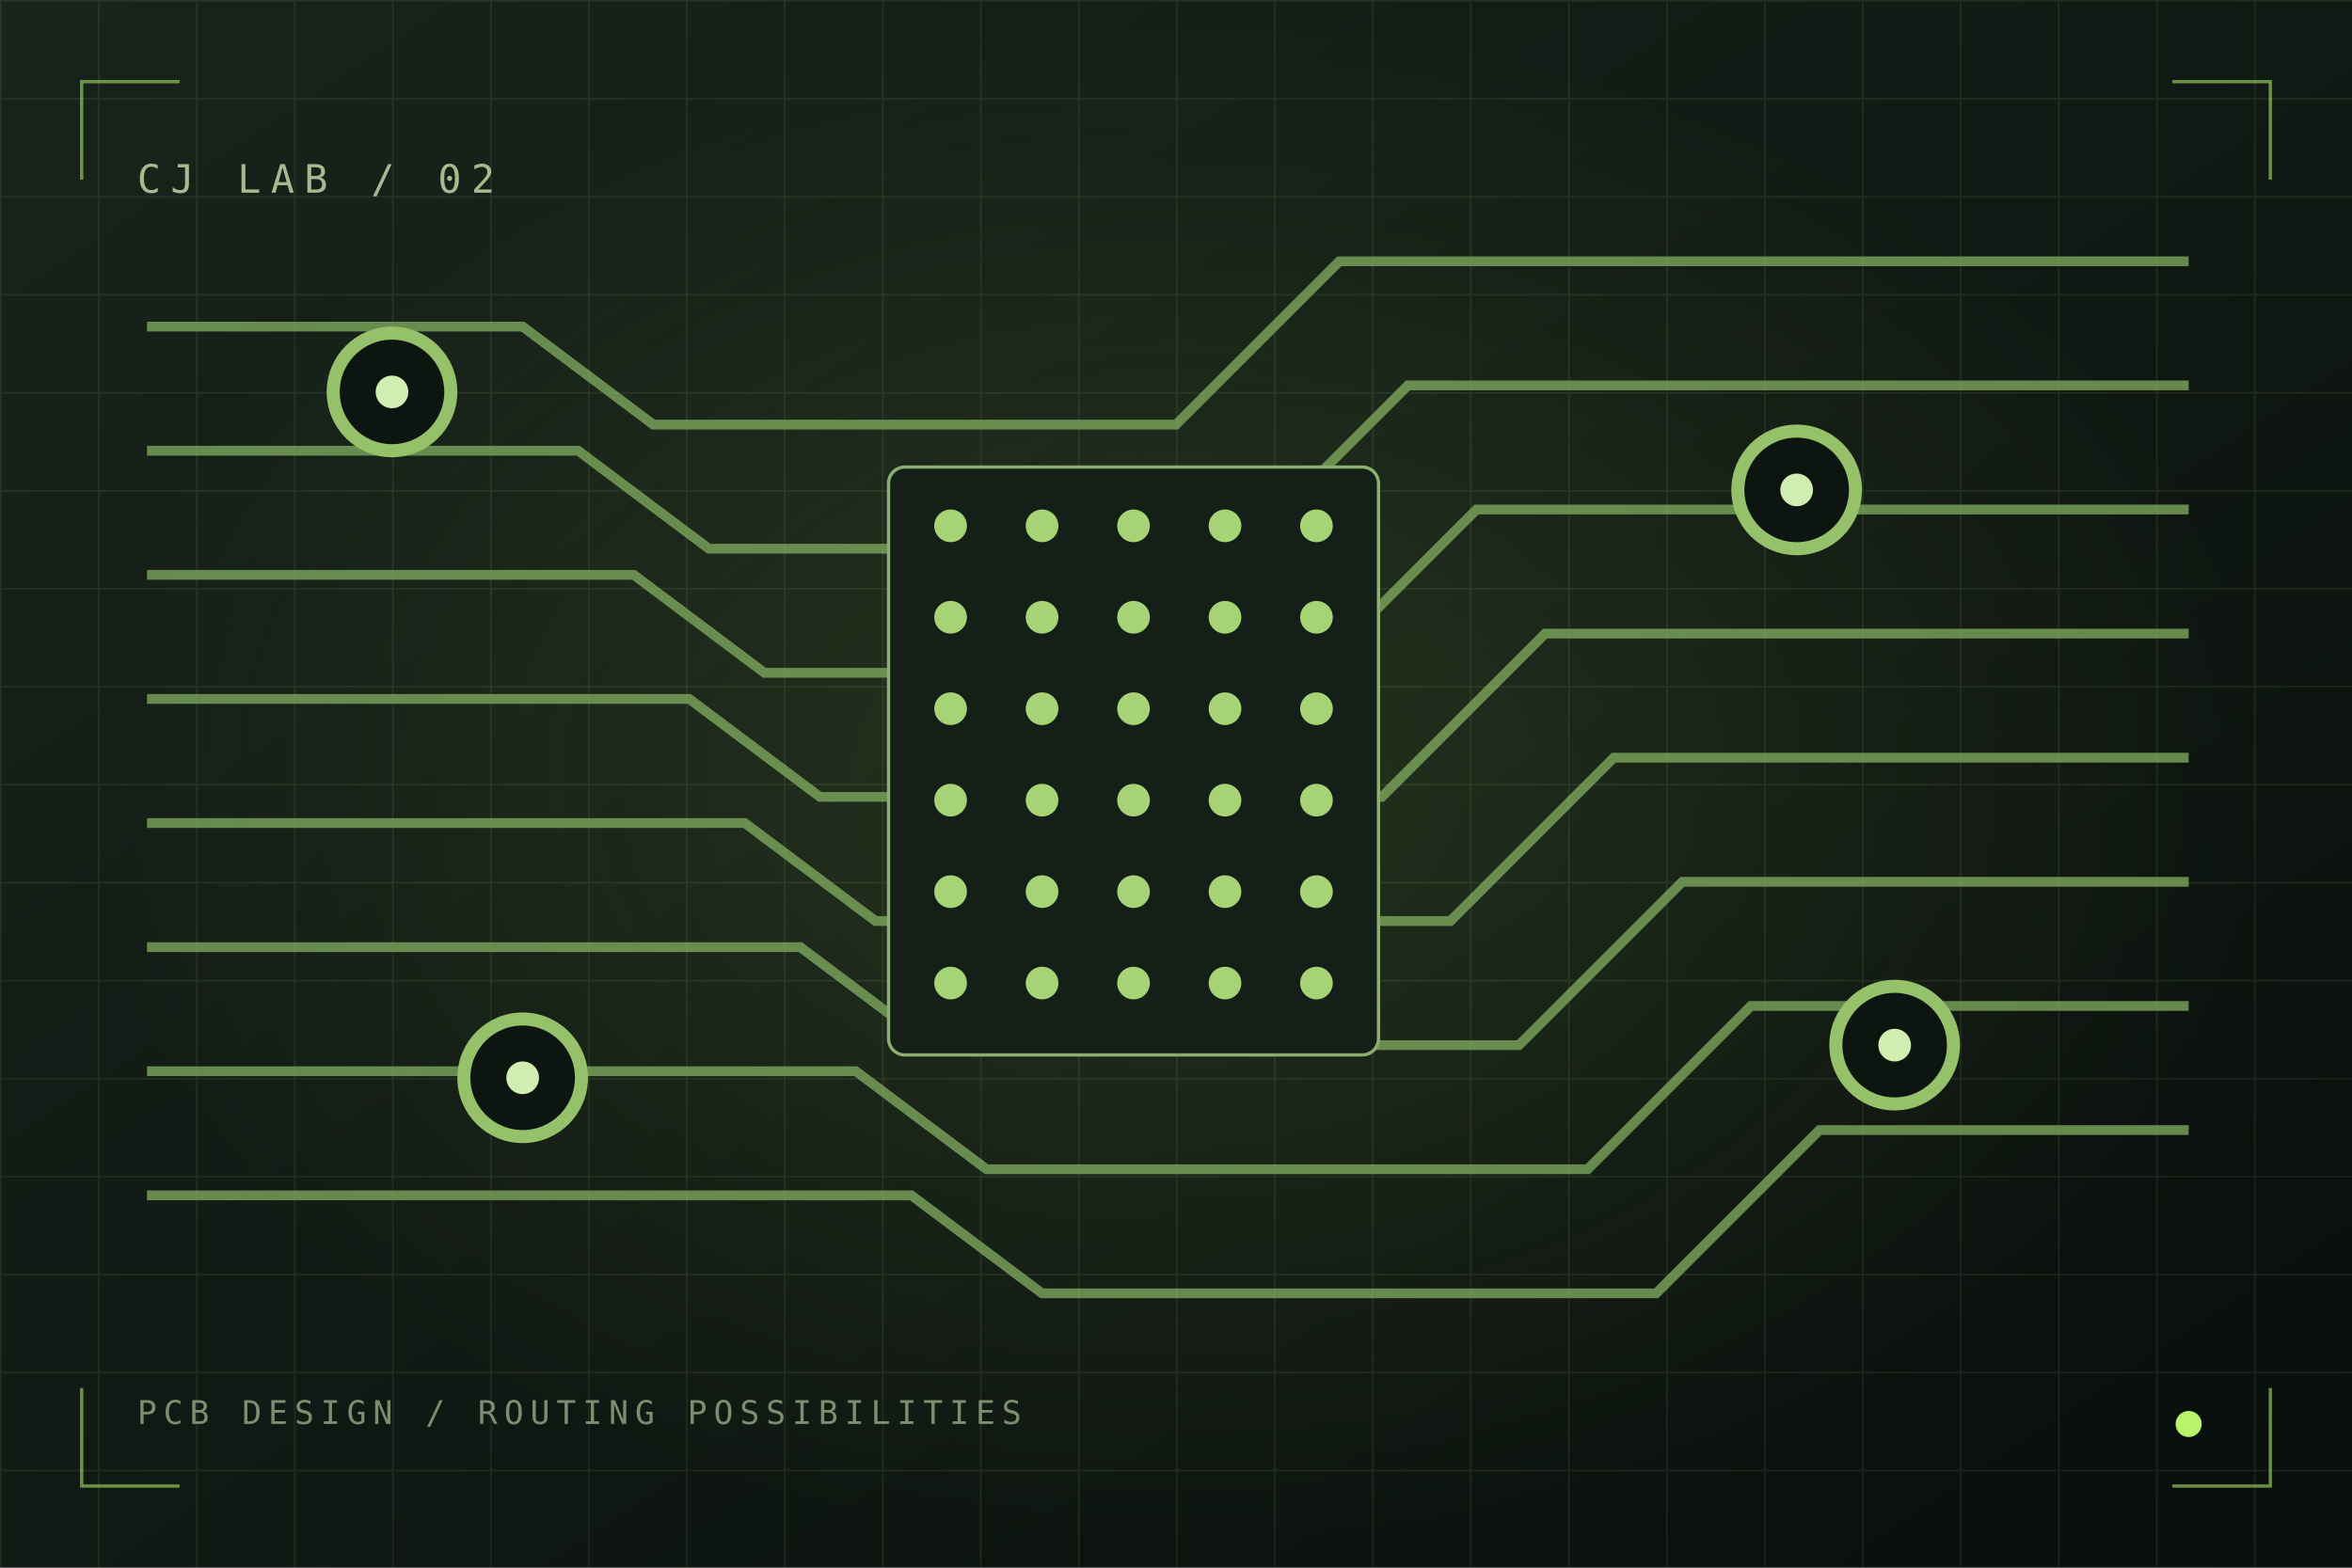
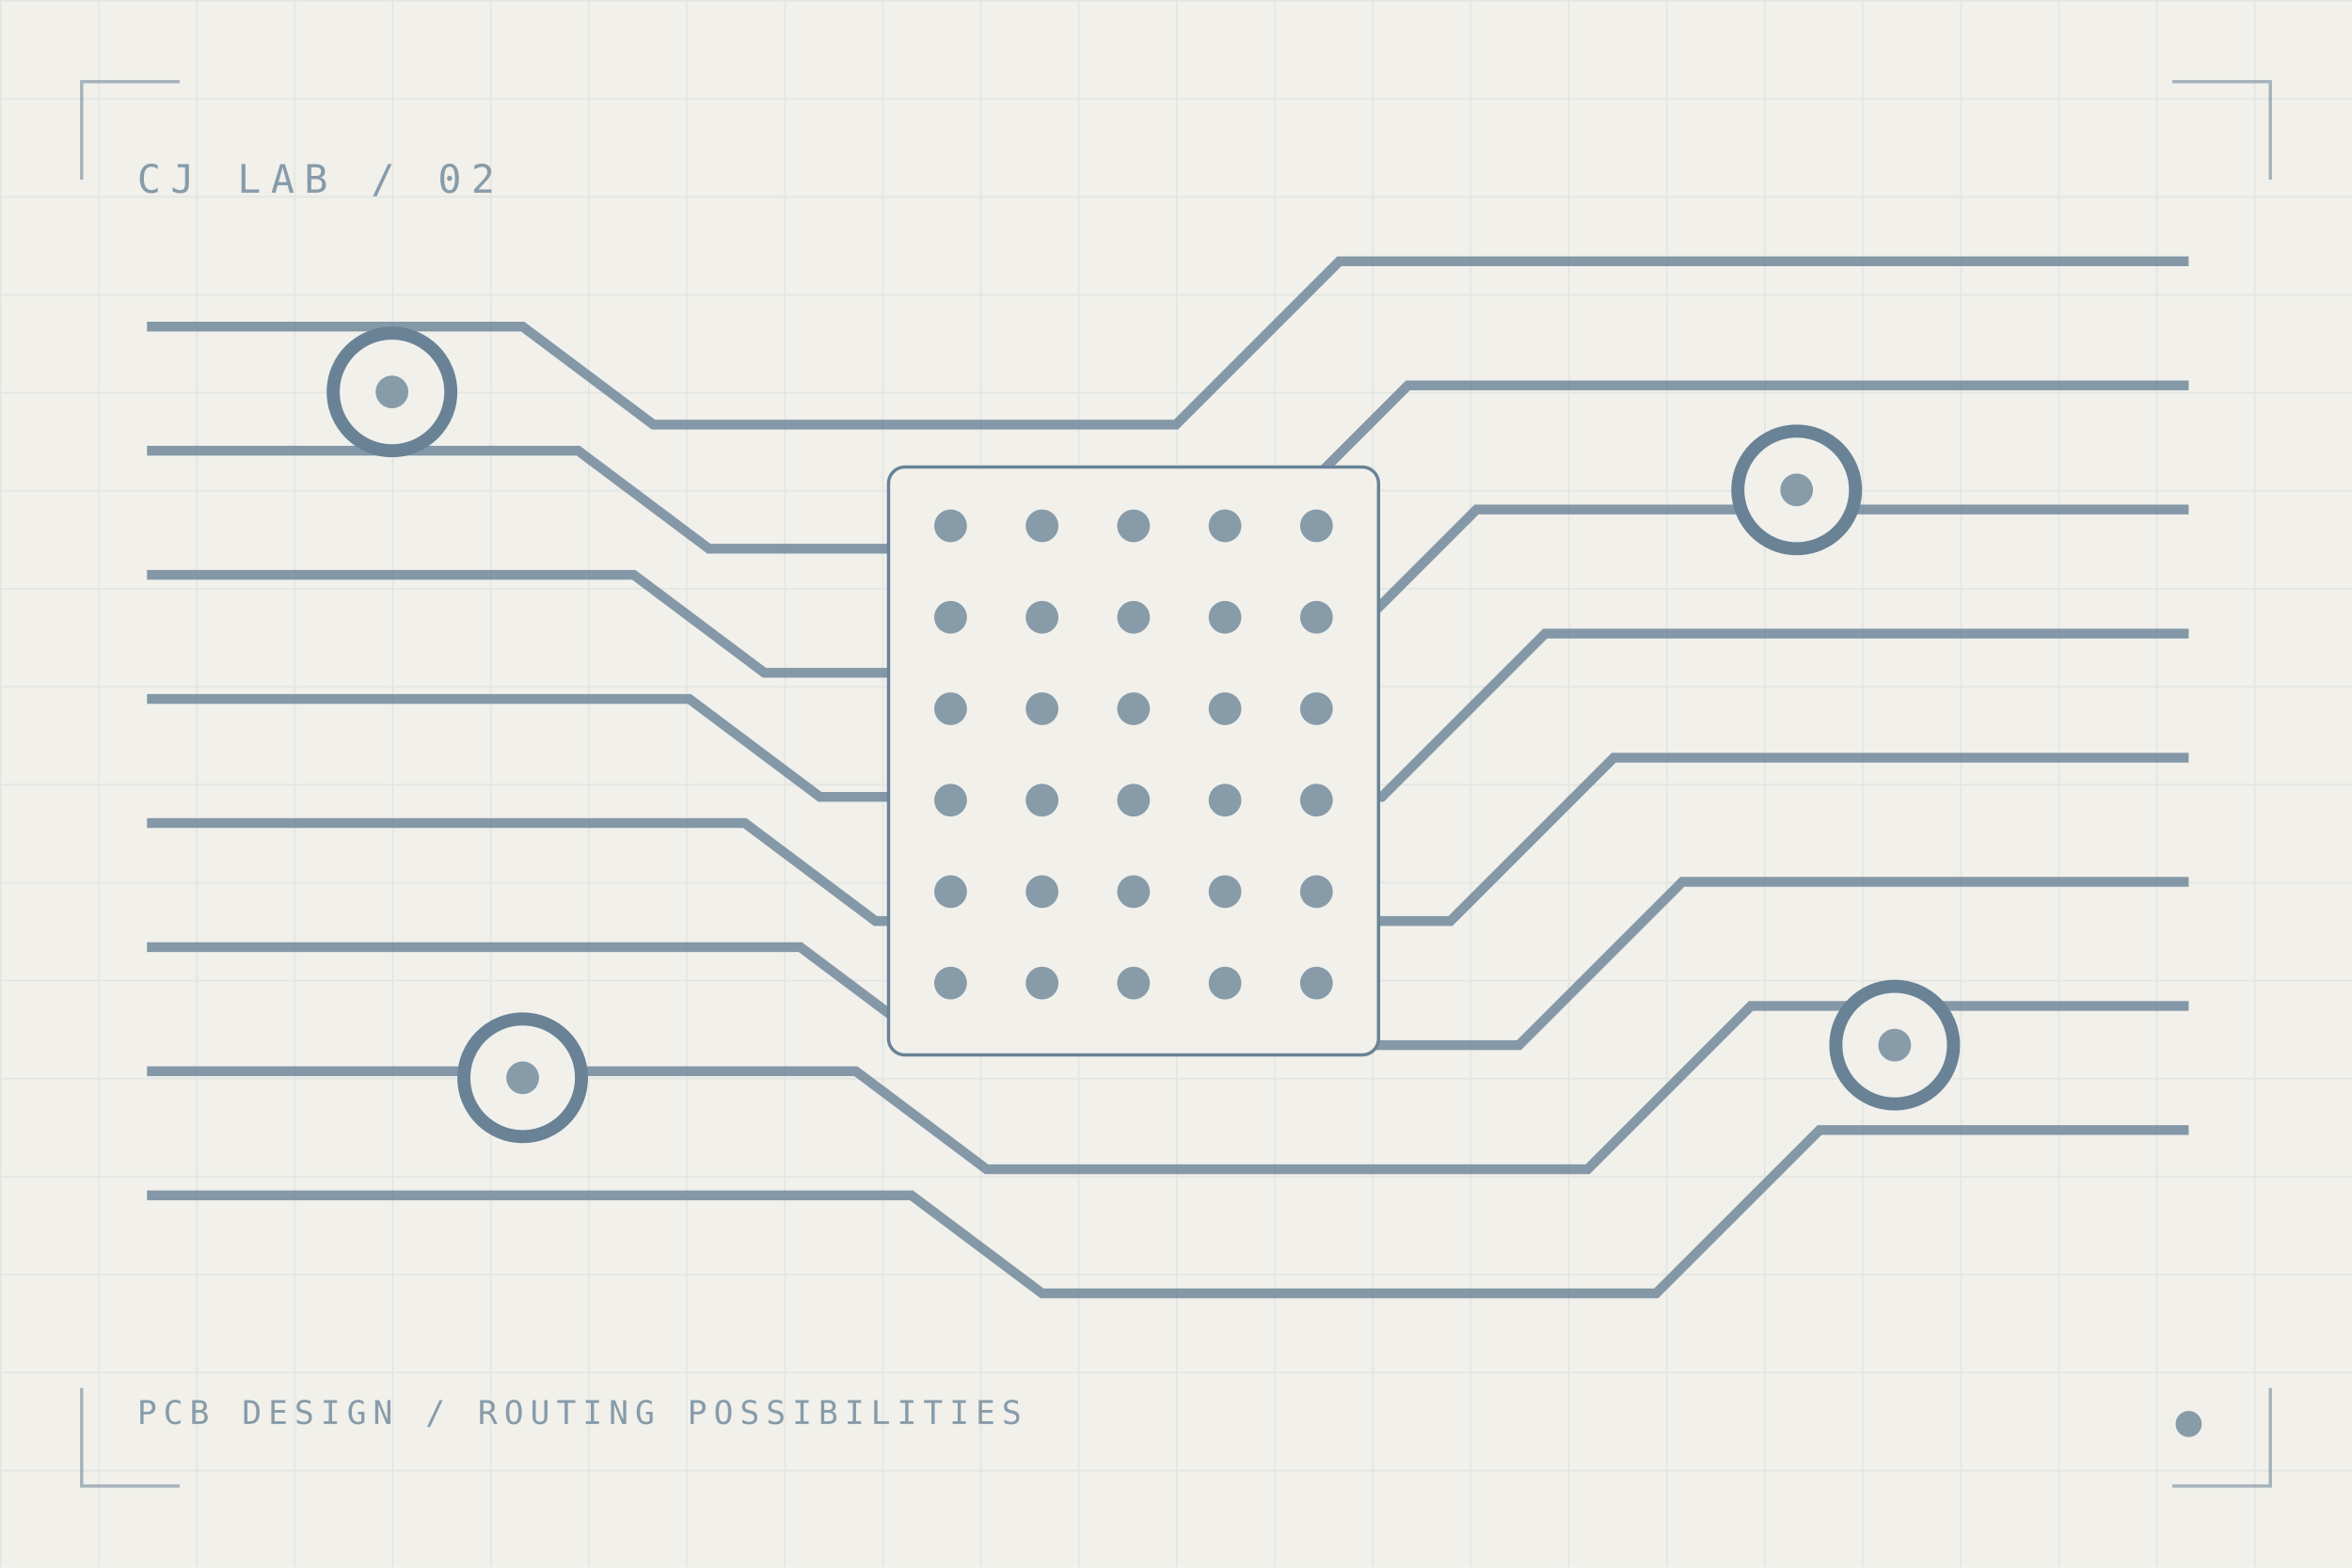
<svg xmlns="http://www.w3.org/2000/svg" viewBox="0 0 720 480">
  <defs>
    <pattern id="grid" width="30" height="30" patternUnits="userSpaceOnUse">
-       <path d="M30 0H0V30" fill="none" stroke="#b2d28a" stroke-opacity=".10" />
+       <path d="M30 0H0V30" fill="none" stroke="#698296" stroke-opacity=".10" />
    </pattern>
    <linearGradient id="bg" x2="1" y2="1">
-       <stop stop-color="#18241b" />
-       <stop offset="1" stop-color="#090e0c" />
+       <stop stop-color="#f1f0eb" />
+       <stop offset="1" stop-color="#f1f0eb" />
    </linearGradient>
    <radialGradient id="halo">
-       <stop stop-color="#b7f36b" stop-opacity=".12" />
-       <stop offset="1" stop-color="#b7f36b" stop-opacity="0" />
+       <stop stop-color="#879ba9" stop-opacity="0" />
+       <stop offset="1" stop-color="#879ba9" stop-opacity="0" />
    </radialGradient>
  </defs>
  <rect width="720" height="480" fill="url(#bg)" />
  <rect width="720" height="480" fill="url(#grid)" />
  <ellipse cx="360" cy="240" rx="340" ry="235" fill="url(#halo)" />
-   <g fill="none" stroke="#7ca65c" stroke-width="3" opacity=".8">
+   <g fill="none" stroke="#698296" stroke-width="3" opacity=".8">
    <path d="M45 100H160L200 130H360L410 80H670" />
    <path d="M45 138H177L217 168H381L431 118H670" />
    <path d="M45 176H194L234 206H402L452 156H670" />
    <path d="M45 214H211L251 244H423L473 194H670" />
    <path d="M45 252H228L268 282H444L494 232H670" />
    <path d="M45 290H245L285 320H465L515 270H670" />
    <path d="M45 328H262L302 358H486L536 308H670" />
    <path d="M45 366H279L319 396H507L557 346H670" />
  </g>
-   <rect x="272" y="143" width="150" height="180" rx="5" fill="#142017" stroke="#8cae71" />
-   <circle cx="291" cy="161" r="5" fill="#a6d375" />
-   <circle cx="319" cy="161" r="5" fill="#a6d375" />
-   <circle cx="347" cy="161" r="5" fill="#a6d375" />
-   <circle cx="375" cy="161" r="5" fill="#a6d375" />
-   <circle cx="403" cy="161" r="5" fill="#a6d375" />
-   <circle cx="291" cy="189" r="5" fill="#a6d375" />
-   <circle cx="319" cy="189" r="5" fill="#a6d375" />
-   <circle cx="347" cy="189" r="5" fill="#a6d375" />
-   <circle cx="375" cy="189" r="5" fill="#a6d375" />
-   <circle cx="403" cy="189" r="5" fill="#a6d375" />
-   <circle cx="291" cy="217" r="5" fill="#a6d375" />
-   <circle cx="319" cy="217" r="5" fill="#a6d375" />
-   <circle cx="347" cy="217" r="5" fill="#a6d375" />
-   <circle cx="375" cy="217" r="5" fill="#a6d375" />
-   <circle cx="403" cy="217" r="5" fill="#a6d375" />
-   <circle cx="291" cy="245" r="5" fill="#a6d375" />
-   <circle cx="319" cy="245" r="5" fill="#a6d375" />
-   <circle cx="347" cy="245" r="5" fill="#a6d375" />
-   <circle cx="375" cy="245" r="5" fill="#a6d375" />
-   <circle cx="403" cy="245" r="5" fill="#a6d375" />
-   <circle cx="291" cy="273" r="5" fill="#a6d375" />
-   <circle cx="319" cy="273" r="5" fill="#a6d375" />
-   <circle cx="347" cy="273" r="5" fill="#a6d375" />
-   <circle cx="375" cy="273" r="5" fill="#a6d375" />
-   <circle cx="403" cy="273" r="5" fill="#a6d375" />
-   <circle cx="291" cy="301" r="5" fill="#a6d375" />
-   <circle cx="319" cy="301" r="5" fill="#a6d375" />
-   <circle cx="347" cy="301" r="5" fill="#a6d375" />
-   <circle cx="375" cy="301" r="5" fill="#a6d375" />
-   <circle cx="403" cy="301" r="5" fill="#a6d375" />
-   <circle cx="120" cy="120" r="18" fill="#0d1510" stroke="#96c16b" stroke-width="4" />
-   <circle cx="120" cy="120" r="5" fill="#d0edb2" />
-   <circle cx="550" cy="150" r="18" fill="#0d1510" stroke="#96c16b" stroke-width="4" />
-   <circle cx="550" cy="150" r="5" fill="#d0edb2" />
-   <circle cx="160" cy="330" r="18" fill="#0d1510" stroke="#96c16b" stroke-width="4" />
-   <circle cx="160" cy="330" r="5" fill="#d0edb2" />
-   <circle cx="580" cy="320" r="18" fill="#0d1510" stroke="#96c16b" stroke-width="4" />
-   <circle cx="580" cy="320" r="5" fill="#d0edb2" />
-   <path d="M25 55V25H55M665 25H695V55M25 425V455H55M665 455H695V425" stroke="#b7f36b" stroke-opacity=".55" fill="none" />
-   <text x="42" y="59" font-family="monospace" font-size="12" fill="#a3bb8d" letter-spacing="3">CJ LAB / 02</text>
-   <text x="42" y="436" font-family="monospace" font-size="10" fill="#7a8e70" letter-spacing="2">PCB DESIGN / ROUTING POSSIBILITIES</text>
-   <circle cx="670" cy="436" r="4" fill="#b7f36b" />
+   <rect x="272" y="143" width="150" height="180" rx="5" fill="#f1f0eb" stroke="#698296" />
+   <circle cx="291" cy="161" r="5" fill="#879ba9" />
+   <circle cx="319" cy="161" r="5" fill="#879ba9" />
+   <circle cx="347" cy="161" r="5" fill="#879ba9" />
+   <circle cx="375" cy="161" r="5" fill="#879ba9" />
+   <circle cx="403" cy="161" r="5" fill="#879ba9" />
+   <circle cx="291" cy="189" r="5" fill="#879ba9" />
+   <circle cx="319" cy="189" r="5" fill="#879ba9" />
+   <circle cx="347" cy="189" r="5" fill="#879ba9" />
+   <circle cx="375" cy="189" r="5" fill="#879ba9" />
+   <circle cx="403" cy="189" r="5" fill="#879ba9" />
+   <circle cx="291" cy="217" r="5" fill="#879ba9" />
+   <circle cx="319" cy="217" r="5" fill="#879ba9" />
+   <circle cx="347" cy="217" r="5" fill="#879ba9" />
+   <circle cx="375" cy="217" r="5" fill="#879ba9" />
+   <circle cx="403" cy="217" r="5" fill="#879ba9" />
+   <circle cx="291" cy="245" r="5" fill="#879ba9" />
+   <circle cx="319" cy="245" r="5" fill="#879ba9" />
+   <circle cx="347" cy="245" r="5" fill="#879ba9" />
+   <circle cx="375" cy="245" r="5" fill="#879ba9" />
+   <circle cx="403" cy="245" r="5" fill="#879ba9" />
+   <circle cx="291" cy="273" r="5" fill="#879ba9" />
+   <circle cx="319" cy="273" r="5" fill="#879ba9" />
+   <circle cx="347" cy="273" r="5" fill="#879ba9" />
+   <circle cx="375" cy="273" r="5" fill="#879ba9" />
+   <circle cx="403" cy="273" r="5" fill="#879ba9" />
+   <circle cx="291" cy="301" r="5" fill="#879ba9" />
+   <circle cx="319" cy="301" r="5" fill="#879ba9" />
+   <circle cx="347" cy="301" r="5" fill="#879ba9" />
+   <circle cx="375" cy="301" r="5" fill="#879ba9" />
+   <circle cx="403" cy="301" r="5" fill="#879ba9" />
+   <circle cx="120" cy="120" r="18" fill="#f1f0eb" stroke="#698296" stroke-width="4" />
+   <circle cx="120" cy="120" r="5" fill="#879ba9" />
+   <circle cx="550" cy="150" r="18" fill="#f1f0eb" stroke="#698296" stroke-width="4" />
+   <circle cx="550" cy="150" r="5" fill="#879ba9" />
+   <circle cx="160" cy="330" r="18" fill="#f1f0eb" stroke="#698296" stroke-width="4" />
+   <circle cx="160" cy="330" r="5" fill="#879ba9" />
+   <circle cx="580" cy="320" r="18" fill="#f1f0eb" stroke="#698296" stroke-width="4" />
+   <circle cx="580" cy="320" r="5" fill="#879ba9" />
+   <path d="M25 55V25H55M665 25H695V55M25 425V455H55M665 455H695V425" stroke="#698296" stroke-opacity=".55" fill="none" />
+   <text x="42" y="59" font-family="monospace" font-size="12" fill="#879ba9" letter-spacing="3">CJ LAB / 02</text>
+   <text x="42" y="436" font-family="monospace" font-size="10" fill="#879ba9" letter-spacing="2">PCB DESIGN / ROUTING POSSIBILITIES</text>
+   <circle cx="670" cy="436" r="4" fill="#879ba9" />
</svg>
